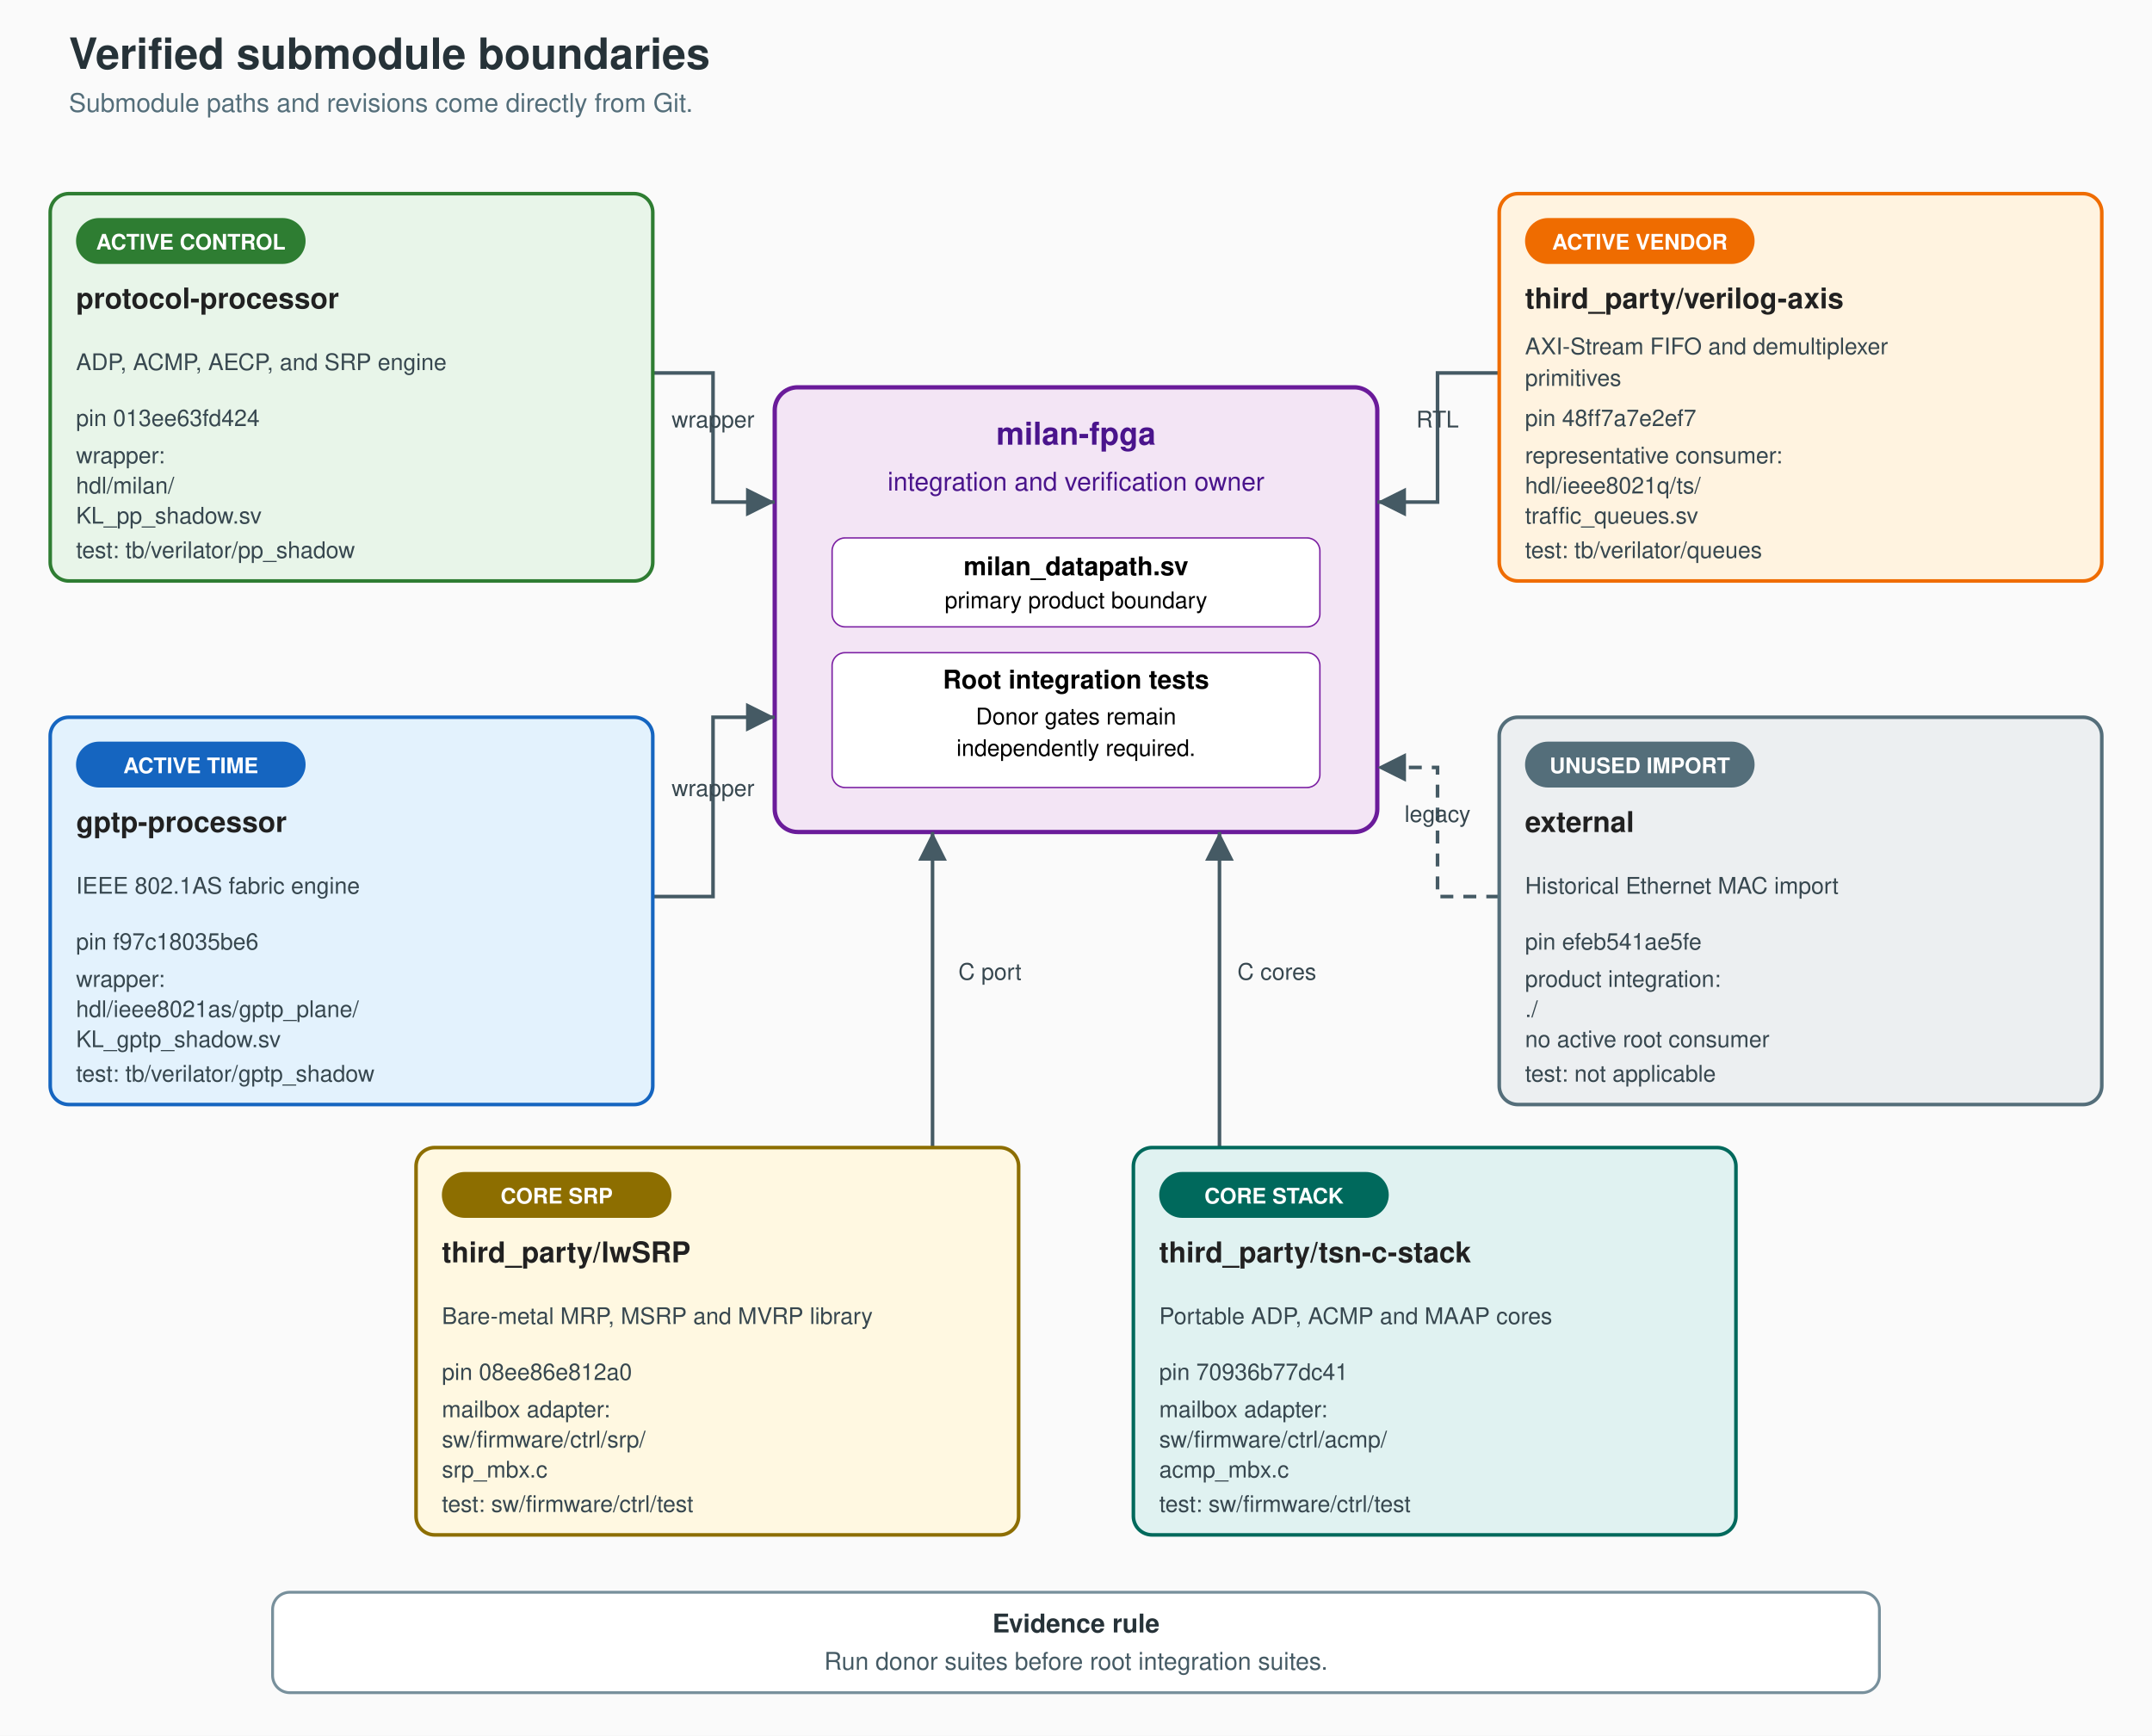
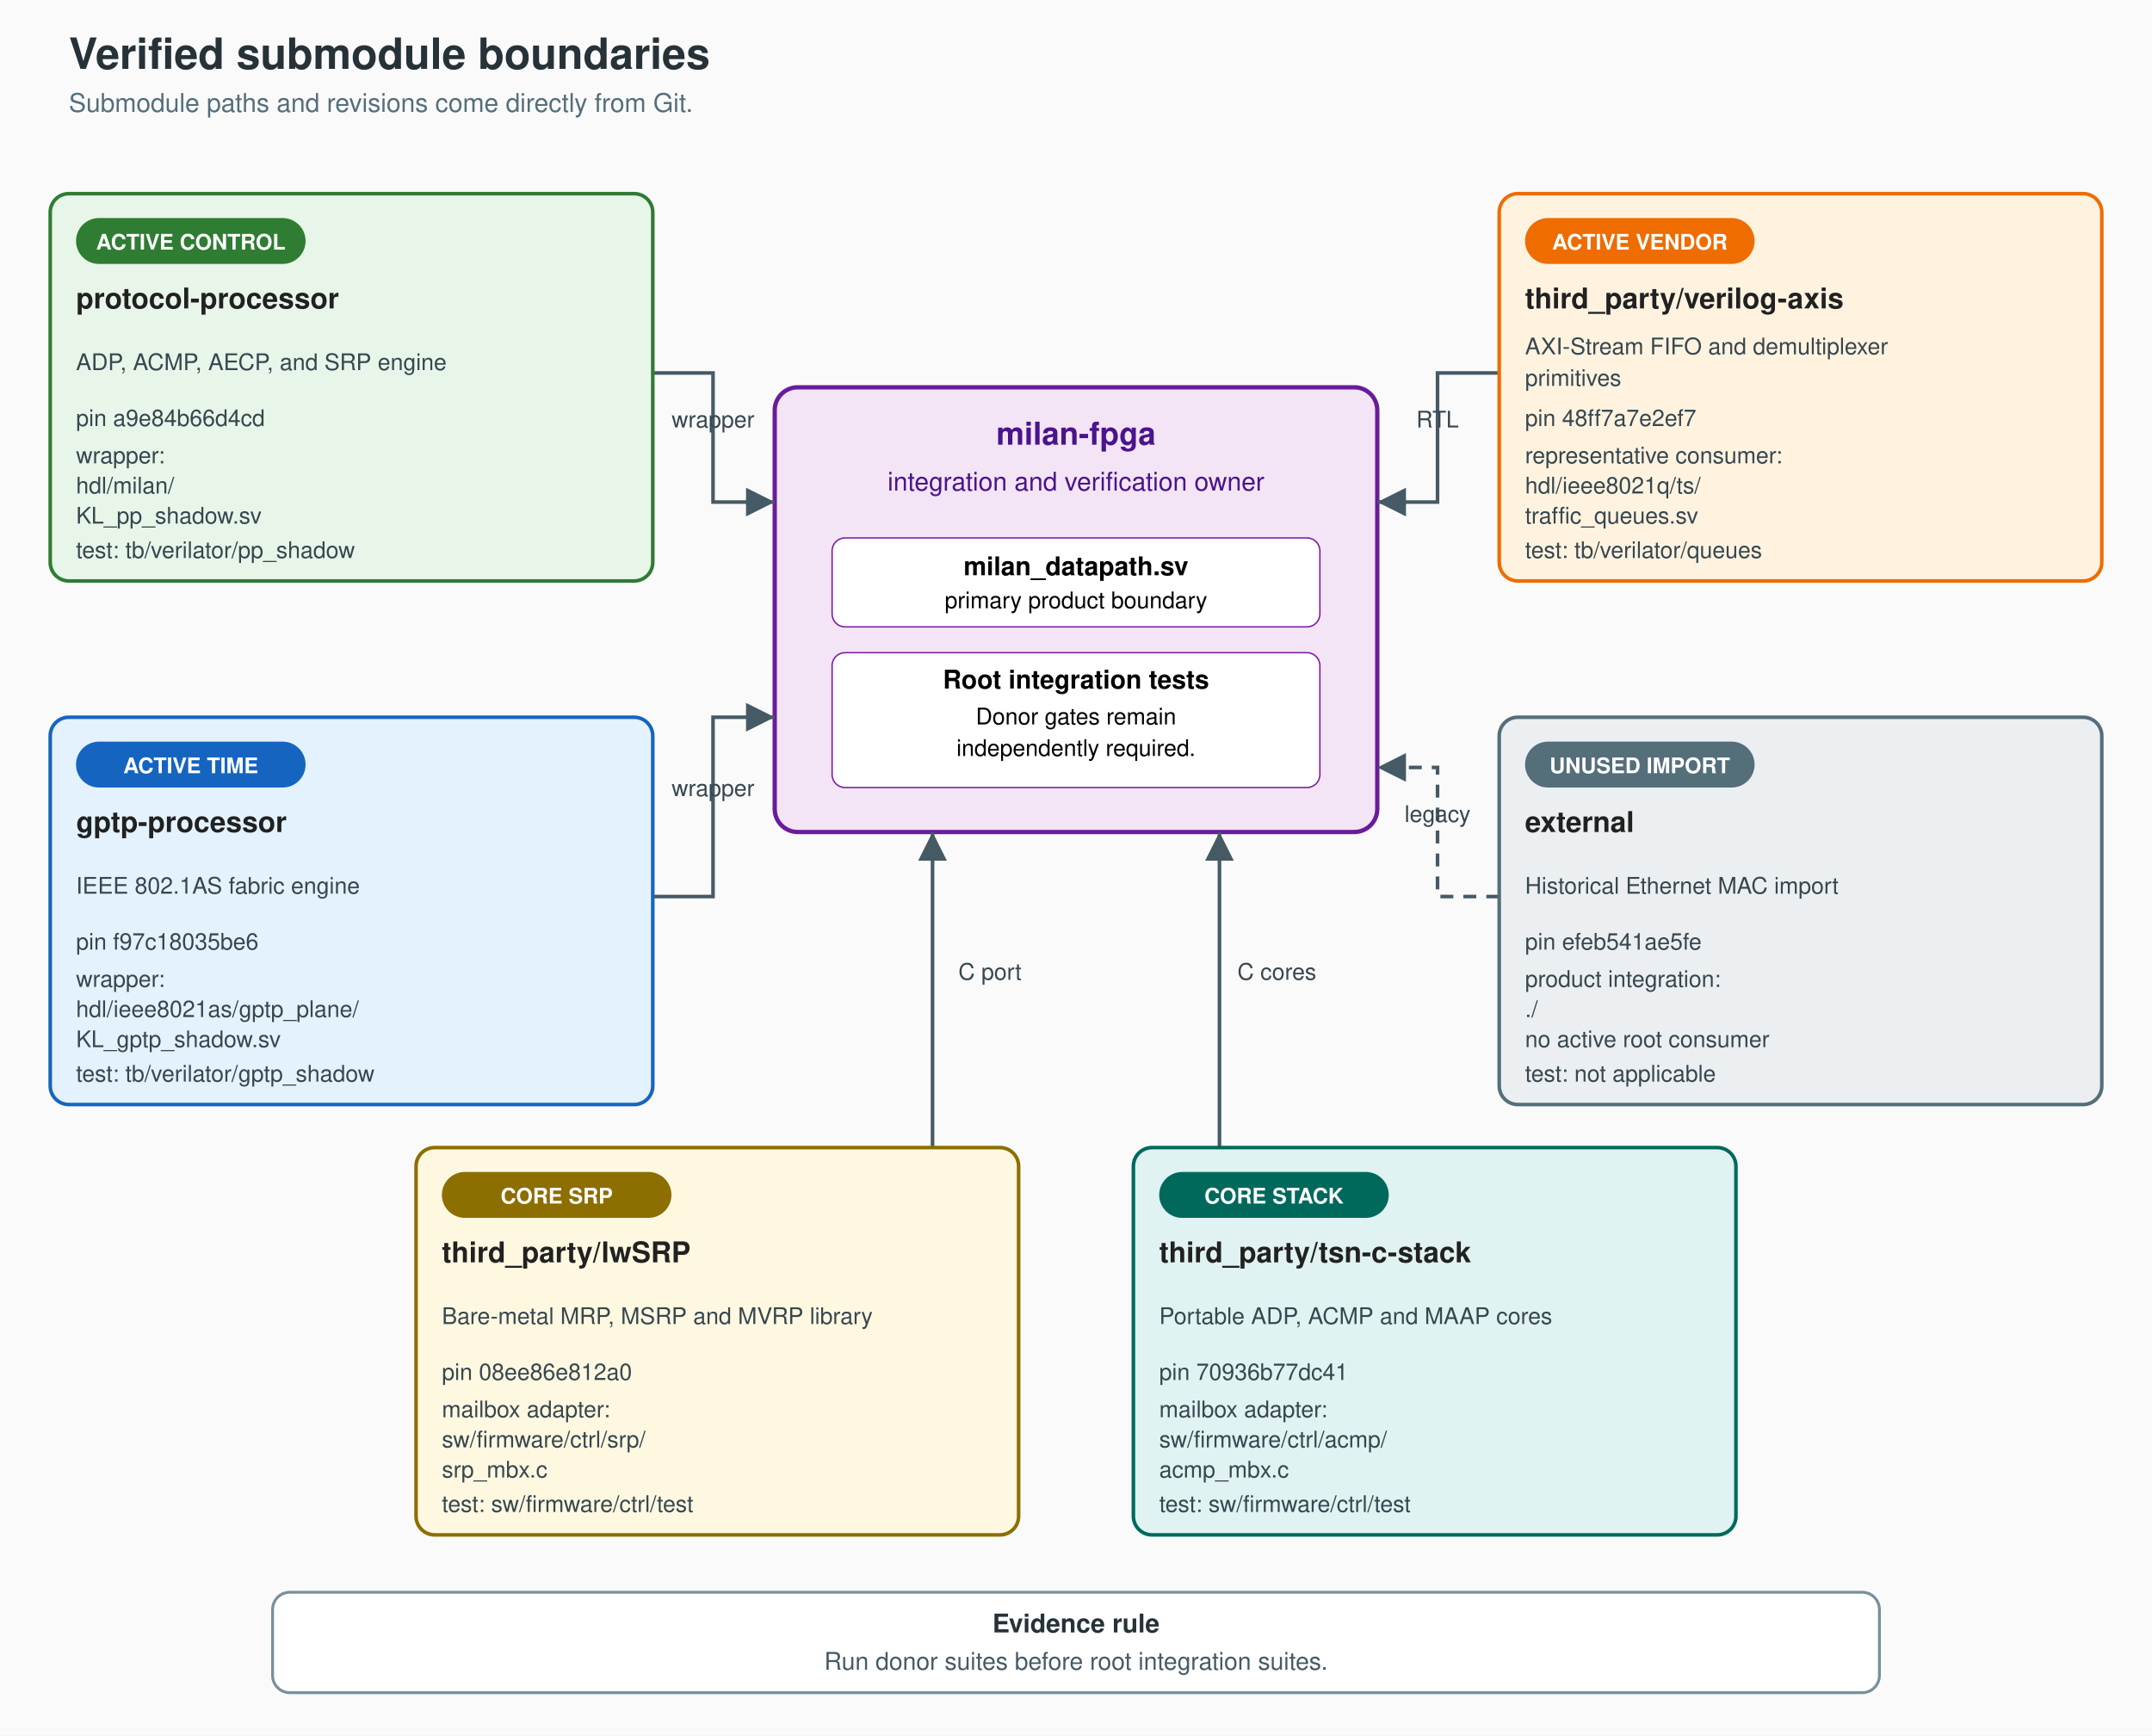
<svg xmlns="http://www.w3.org/2000/svg" width="1500" height="1210" viewBox="0 0 1500 1210" font-family="Helvetica,Arial,sans-serif">
  <rect width="1500" height="1210" fill="#FAFAFA" />
  <defs>
    <marker id="arrow" markerWidth="12" markerHeight="12" refX="8" refY="4" orient="auto">
      <path d="M0,0 L8,4 L0,8 Z" fill="#455A64" />
    </marker>
  </defs>
  <text x="48" y="48" font-size="30" font-weight="bold" fill="#263238">Verified submodule boundaries</text>
  <text x="48" y="78" font-size="18" fill="#546E7A">Submodule paths and revisions come directly from Git.</text>
  <rect x="540" y="270" width="420" height="310" rx="16" fill="#F3E5F5" stroke="#6A1B9A" stroke-width="3" />
  <text x="750" y="310" text-anchor="middle" font-size="22" font-weight="bold" fill="#4A148C">milan-fpga</text>
  <text x="750" y="342" text-anchor="middle" font-size="18" fill="#4A148C">integration and verification owner</text>
  <rect x="580" y="375" width="340" height="62" rx="9" fill="#FFFFFF" stroke="#7B1FA2" />
  <text x="750" y="401" text-anchor="middle" font-size="18" font-weight="bold">milan_datapath.sv</text>
  <text x="750" y="424" text-anchor="middle" font-size="16">primary product boundary</text>
  <rect x="580" y="455" width="340" height="94" rx="9" fill="#FFFFFF" stroke="#7B1FA2" />
  <text x="750" y="480" text-anchor="middle" font-size="18" font-weight="bold">Root integration tests</text>
  <text x="750" y="505" text-anchor="middle" font-size="16">Donor gates remain</text>
  <text x="750" y="527" text-anchor="middle" font-size="16">independently required.</text>
  <path d="M455,260 L497,260 L497,350 L540,350" fill="none" stroke="#455A64" stroke-width="2.5" marker-end="url(#arrow)" />
  <text x="497" y="298" text-anchor="middle" font-size="16" fill="#37474F">wrapper</text>
  <path d="M455,625 L497,625 L497,500 L540,500" fill="none" stroke="#455A64" stroke-width="2.5" marker-end="url(#arrow)" />
  <text x="497" y="555" text-anchor="middle" font-size="16" fill="#37474F">wrapper</text>
  <path d="M1045,260 L1002,260 L1002,350 L960,350" fill="none" stroke="#455A64" stroke-width="2.5" marker-end="url(#arrow)" />
  <text x="1002" y="298" text-anchor="middle" font-size="16" fill="#37474F">RTL</text>
  <path d="M1045,625 L1002,625 L1002,535 L960,535" fill="none" stroke="#455A64" stroke-width="2.5" marker-end="url(#arrow)" stroke-dasharray="9,7" />
  <text x="1002" y="573" text-anchor="middle" font-size="16" fill="#37474F">legacy</text>
  <path d="M650,800 L650,800 L650,580 L650,580" fill="none" stroke="#455A64" stroke-width="2.5" marker-end="url(#arrow)" />
  <text x="690" y="683" text-anchor="middle" font-size="16" fill="#37474F">C port</text>
  <path d="M850,800 L850,800 L850,580 L850,580" fill="none" stroke="#455A64" stroke-width="2.5" marker-end="url(#arrow)" />
  <text x="890" y="683" text-anchor="middle" font-size="16" fill="#37474F">C cores</text>
  <rect x="35" y="135" width="420" height="270" rx="13" fill="#E8F5E9" stroke="#2E7D32" stroke-width="2.5" />
  <rect x="53" y="152" width="160" height="32" rx="16" fill="#2E7D32" />
  <text x="133" y="174" text-anchor="middle" font-size="15" font-weight="bold" fill="#FFFFFF">ACTIVE CONTROL</text>
  <text x="53" y="215" font-size="20" font-weight="bold" fill="#212121">protocol-processor</text>
  <text x="53" y="258" font-size="16" fill="#37474F">ADP, ACMP, AECP, and SRP engine</text>
-   <text x="53" y="297" font-size="16" fill="#37474F">pin 013ee63fd424</text>
+   <text x="53" y="297" font-size="16" fill="#37474F">pin a9e84b66d4cd</text>
  <text x="53" y="323" font-size="16" fill="#37474F">wrapper:</text>
  <text x="53" y="344" font-size="16" fill="#37474F">hdl/milan/</text>
  <text x="53" y="365" font-size="16" fill="#37474F">KL_pp_shadow.sv</text>
  <text x="53" y="389" font-size="16" fill="#37474F">test: tb/verilator/pp_shadow</text>
  <rect x="35" y="500" width="420" height="270" rx="13" fill="#E3F2FD" stroke="#1565C0" stroke-width="2.5" />
  <rect x="53" y="517" width="160" height="32" rx="16" fill="#1565C0" />
  <text x="133" y="539" text-anchor="middle" font-size="15" font-weight="bold" fill="#FFFFFF">ACTIVE TIME</text>
  <text x="53" y="580" font-size="20" font-weight="bold" fill="#212121">gptp-processor</text>
  <text x="53" y="623" font-size="16" fill="#37474F">IEEE 802.1AS fabric engine</text>
  <text x="53" y="662" font-size="16" fill="#37474F">pin f97c18035be6</text>
  <text x="53" y="688" font-size="16" fill="#37474F">wrapper:</text>
  <text x="53" y="709" font-size="16" fill="#37474F">hdl/ieee8021as/gptp_plane/</text>
  <text x="53" y="730" font-size="16" fill="#37474F">KL_gptp_shadow.sv</text>
  <text x="53" y="754" font-size="16" fill="#37474F">test: tb/verilator/gptp_shadow</text>
  <rect x="1045" y="135" width="420" height="270" rx="13" fill="#FFF3E0" stroke="#EF6C00" stroke-width="2.5" />
  <rect x="1063" y="152" width="160" height="32" rx="16" fill="#EF6C00" />
  <text x="1143" y="174" text-anchor="middle" font-size="15" font-weight="bold" fill="#FFFFFF">ACTIVE VENDOR</text>
  <text x="1063" y="215" font-size="20" font-weight="bold" fill="#212121">third_party/verilog-axis</text>
  <text x="1063" y="247" font-size="16" fill="#37474F">AXI-Stream FIFO and demultiplexer</text>
  <text x="1063" y="269" font-size="16" fill="#37474F">primitives</text>
  <text x="1063" y="297" font-size="16" fill="#37474F">pin 48ff7a7e2ef7</text>
  <text x="1063" y="323" font-size="16" fill="#37474F">representative consumer:</text>
  <text x="1063" y="344" font-size="16" fill="#37474F">hdl/ieee8021q/ts/</text>
  <text x="1063" y="365" font-size="16" fill="#37474F">traffic_queues.sv</text>
  <text x="1063" y="389" font-size="16" fill="#37474F">test: tb/verilator/queues</text>
  <rect x="1045" y="500" width="420" height="270" rx="13" fill="#ECEFF1" stroke="#546E7A" stroke-width="2.5" />
  <rect x="1063" y="517" width="160" height="32" rx="16" fill="#546E7A" />
  <text x="1143" y="539" text-anchor="middle" font-size="15" font-weight="bold" fill="#FFFFFF">UNUSED IMPORT</text>
  <text x="1063" y="580" font-size="20" font-weight="bold" fill="#212121">external</text>
  <text x="1063" y="623" font-size="16" fill="#37474F">Historical Ethernet MAC import</text>
  <text x="1063" y="662" font-size="16" fill="#37474F">pin efeb541ae5fe</text>
  <text x="1063" y="688" font-size="16" fill="#37474F">product integration:</text>
  <text x="1063" y="709" font-size="16" fill="#37474F">./</text>
  <text x="1063" y="730" font-size="16" fill="#37474F">no active root consumer</text>
  <text x="1063" y="754" font-size="16" fill="#37474F">test: not applicable</text>
  <rect x="290" y="800" width="420" height="270" rx="13" fill="#FFF8E1" stroke="#8D6E00" stroke-width="2.5" />
  <rect x="308" y="817" width="160" height="32" rx="16" fill="#8D6E00" />
  <text x="388" y="839" text-anchor="middle" font-size="15" font-weight="bold" fill="#FFFFFF">CORE SRP</text>
  <text x="308" y="880" font-size="20" font-weight="bold" fill="#212121">third_party/lwSRP</text>
  <text x="308" y="923" font-size="16" fill="#37474F">Bare-metal MRP, MSRP and MVRP library</text>
  <text x="308" y="962" font-size="16" fill="#37474F">pin 08ee86e812a0</text>
  <text x="308" y="988" font-size="16" fill="#37474F">mailbox adapter:</text>
  <text x="308" y="1009" font-size="16" fill="#37474F">sw/firmware/ctrl/srp/</text>
  <text x="308" y="1030" font-size="16" fill="#37474F">srp_mbx.c</text>
  <text x="308" y="1054" font-size="16" fill="#37474F">test: sw/firmware/ctrl/test</text>
  <rect x="790" y="800" width="420" height="270" rx="13" fill="#E0F2F1" stroke="#00695C" stroke-width="2.5" />
  <rect x="808" y="817" width="160" height="32" rx="16" fill="#00695C" />
  <text x="888" y="839" text-anchor="middle" font-size="15" font-weight="bold" fill="#FFFFFF">CORE STACK</text>
  <text x="808" y="880" font-size="20" font-weight="bold" fill="#212121">third_party/tsn-c-stack</text>
  <text x="808" y="923" font-size="16" fill="#37474F">Portable ADP, ACMP and MAAP cores</text>
  <text x="808" y="962" font-size="16" fill="#37474F">pin 70936b77dc41</text>
  <text x="808" y="988" font-size="16" fill="#37474F">mailbox adapter:</text>
  <text x="808" y="1009" font-size="16" fill="#37474F">sw/firmware/ctrl/acmp/</text>
  <text x="808" y="1030" font-size="16" fill="#37474F">acmp_mbx.c</text>
  <text x="808" y="1054" font-size="16" fill="#37474F">test: sw/firmware/ctrl/test</text>
  <rect x="190" y="1110" width="1120" height="70" rx="12" fill="#FFFFFF" stroke="#78909C" stroke-width="2" />
  <text x="750" y="1138" text-anchor="middle" font-size="18" font-weight="bold" fill="#263238">Evidence rule</text>
  <text x="750" y="1164" text-anchor="middle" font-size="17" fill="#455A64">Run donor suites before root integration suites.</text>
</svg>
